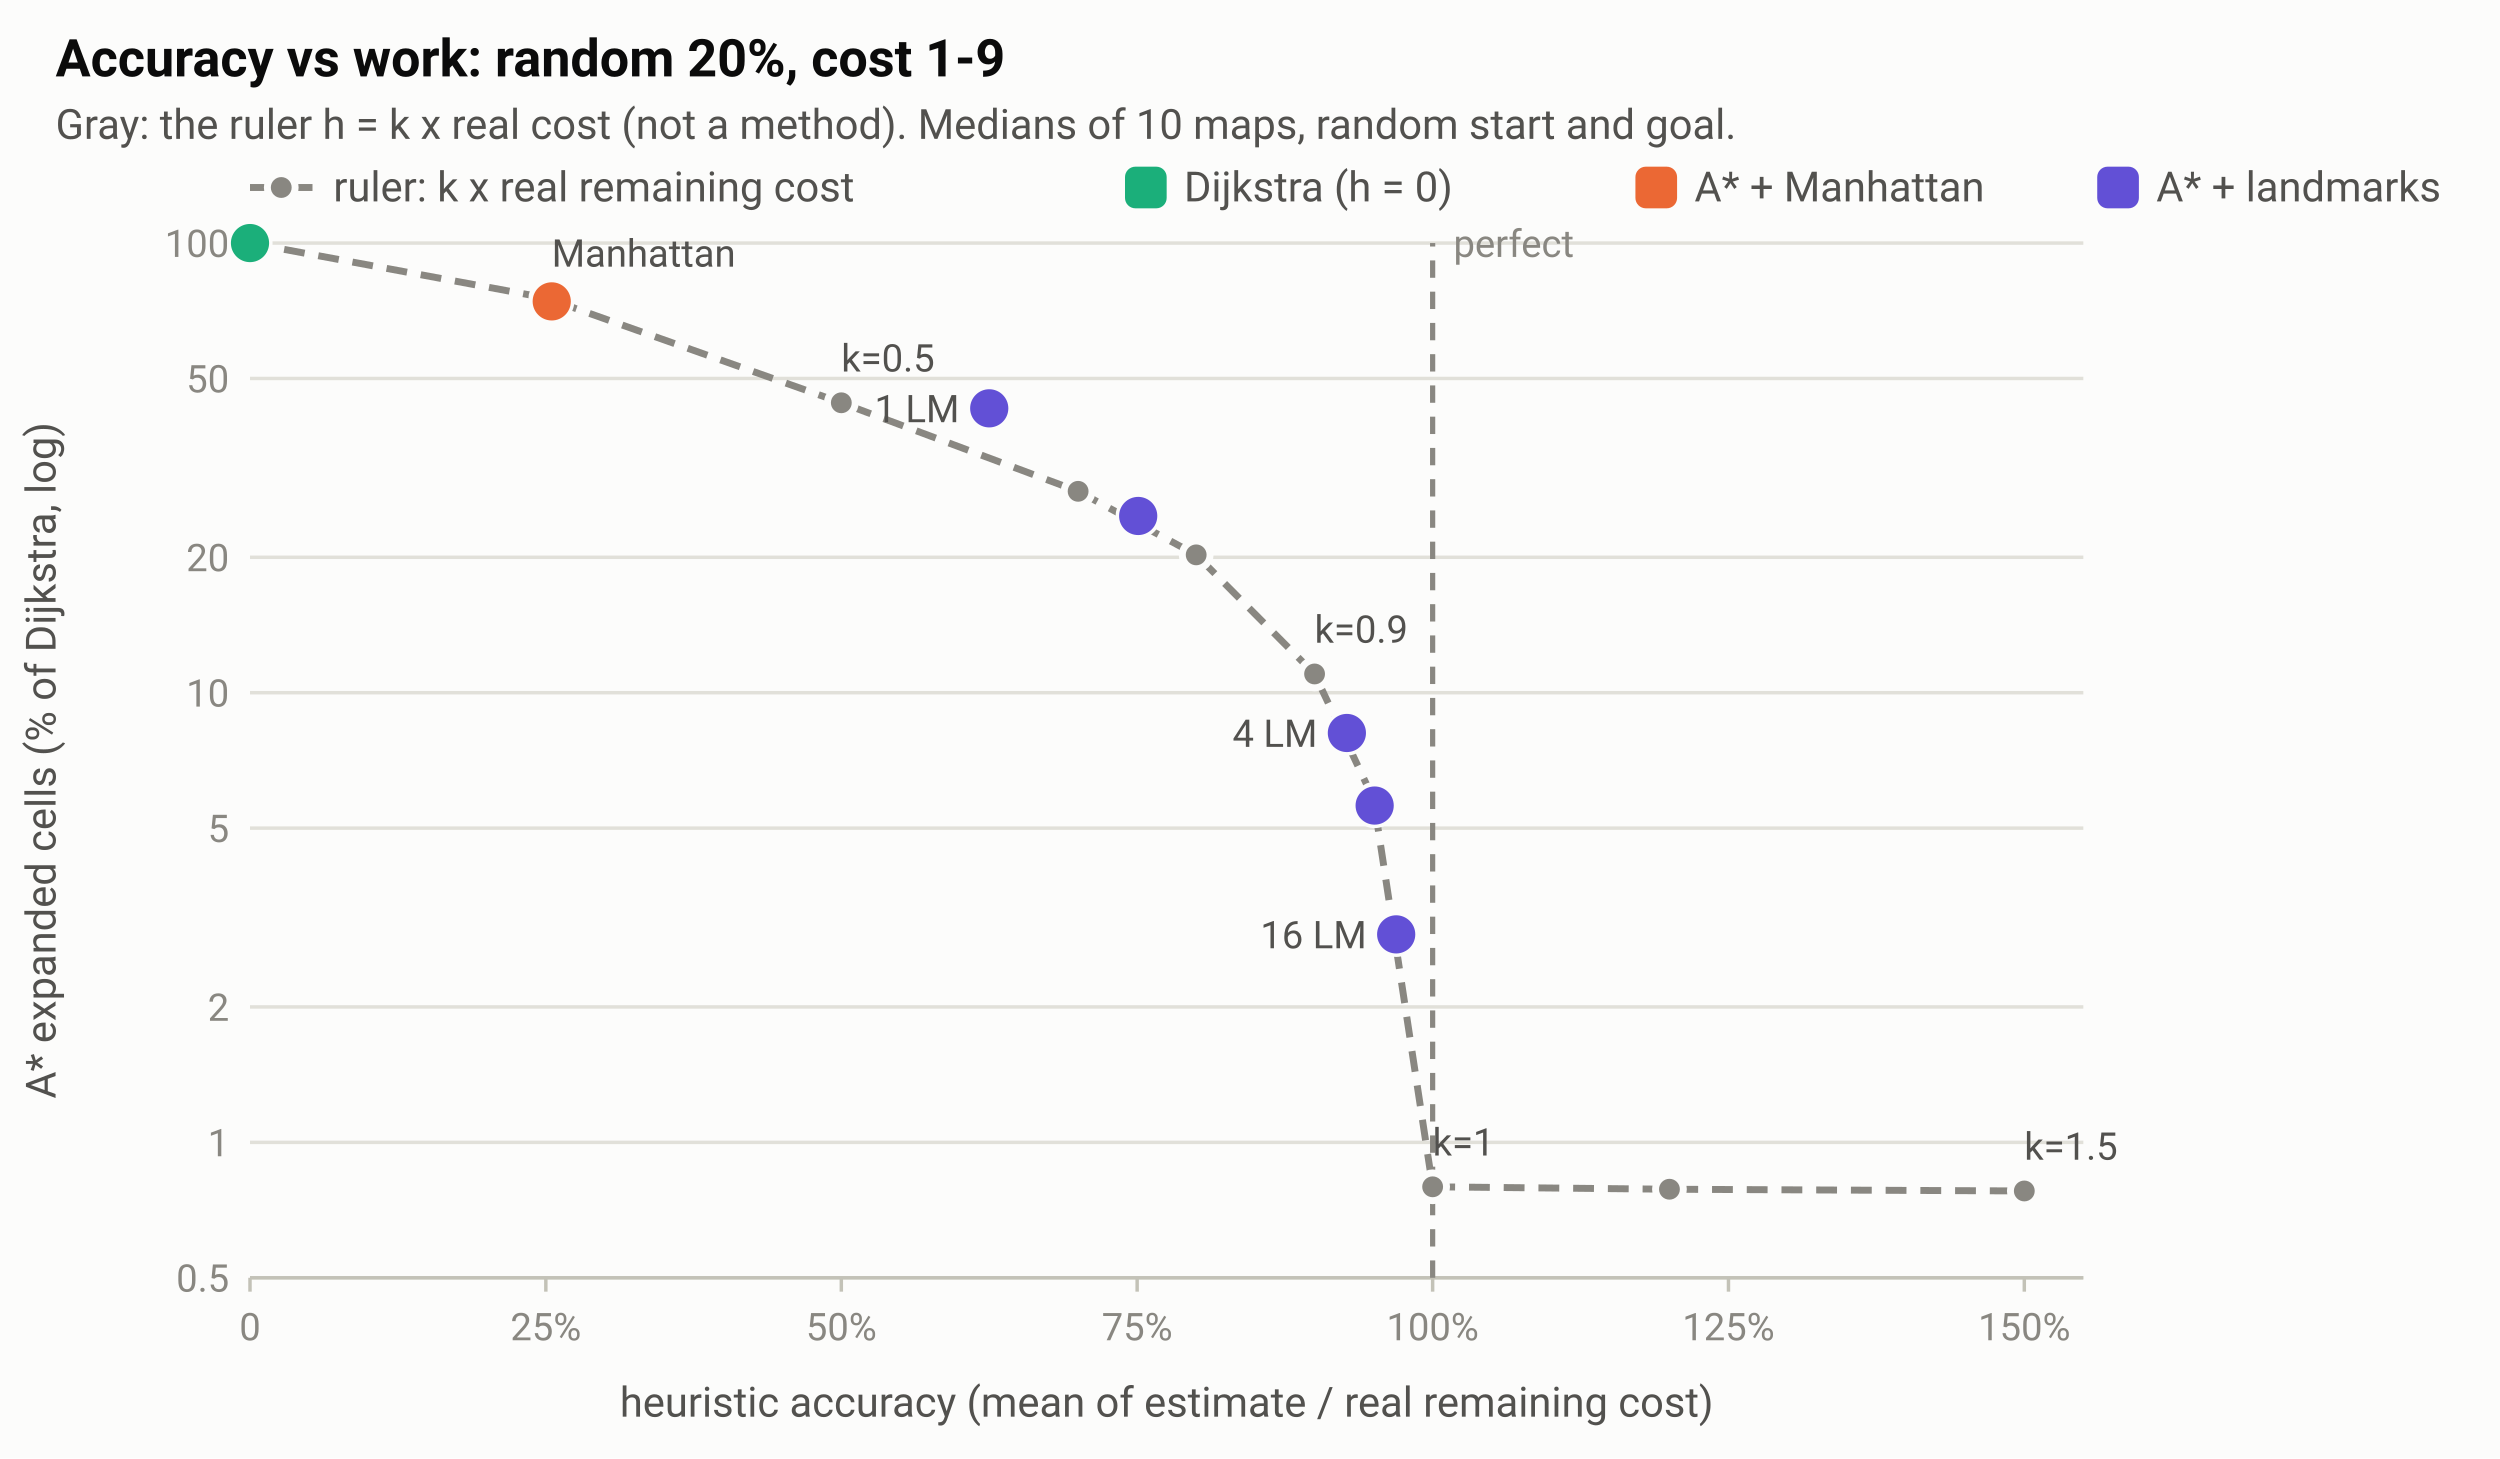
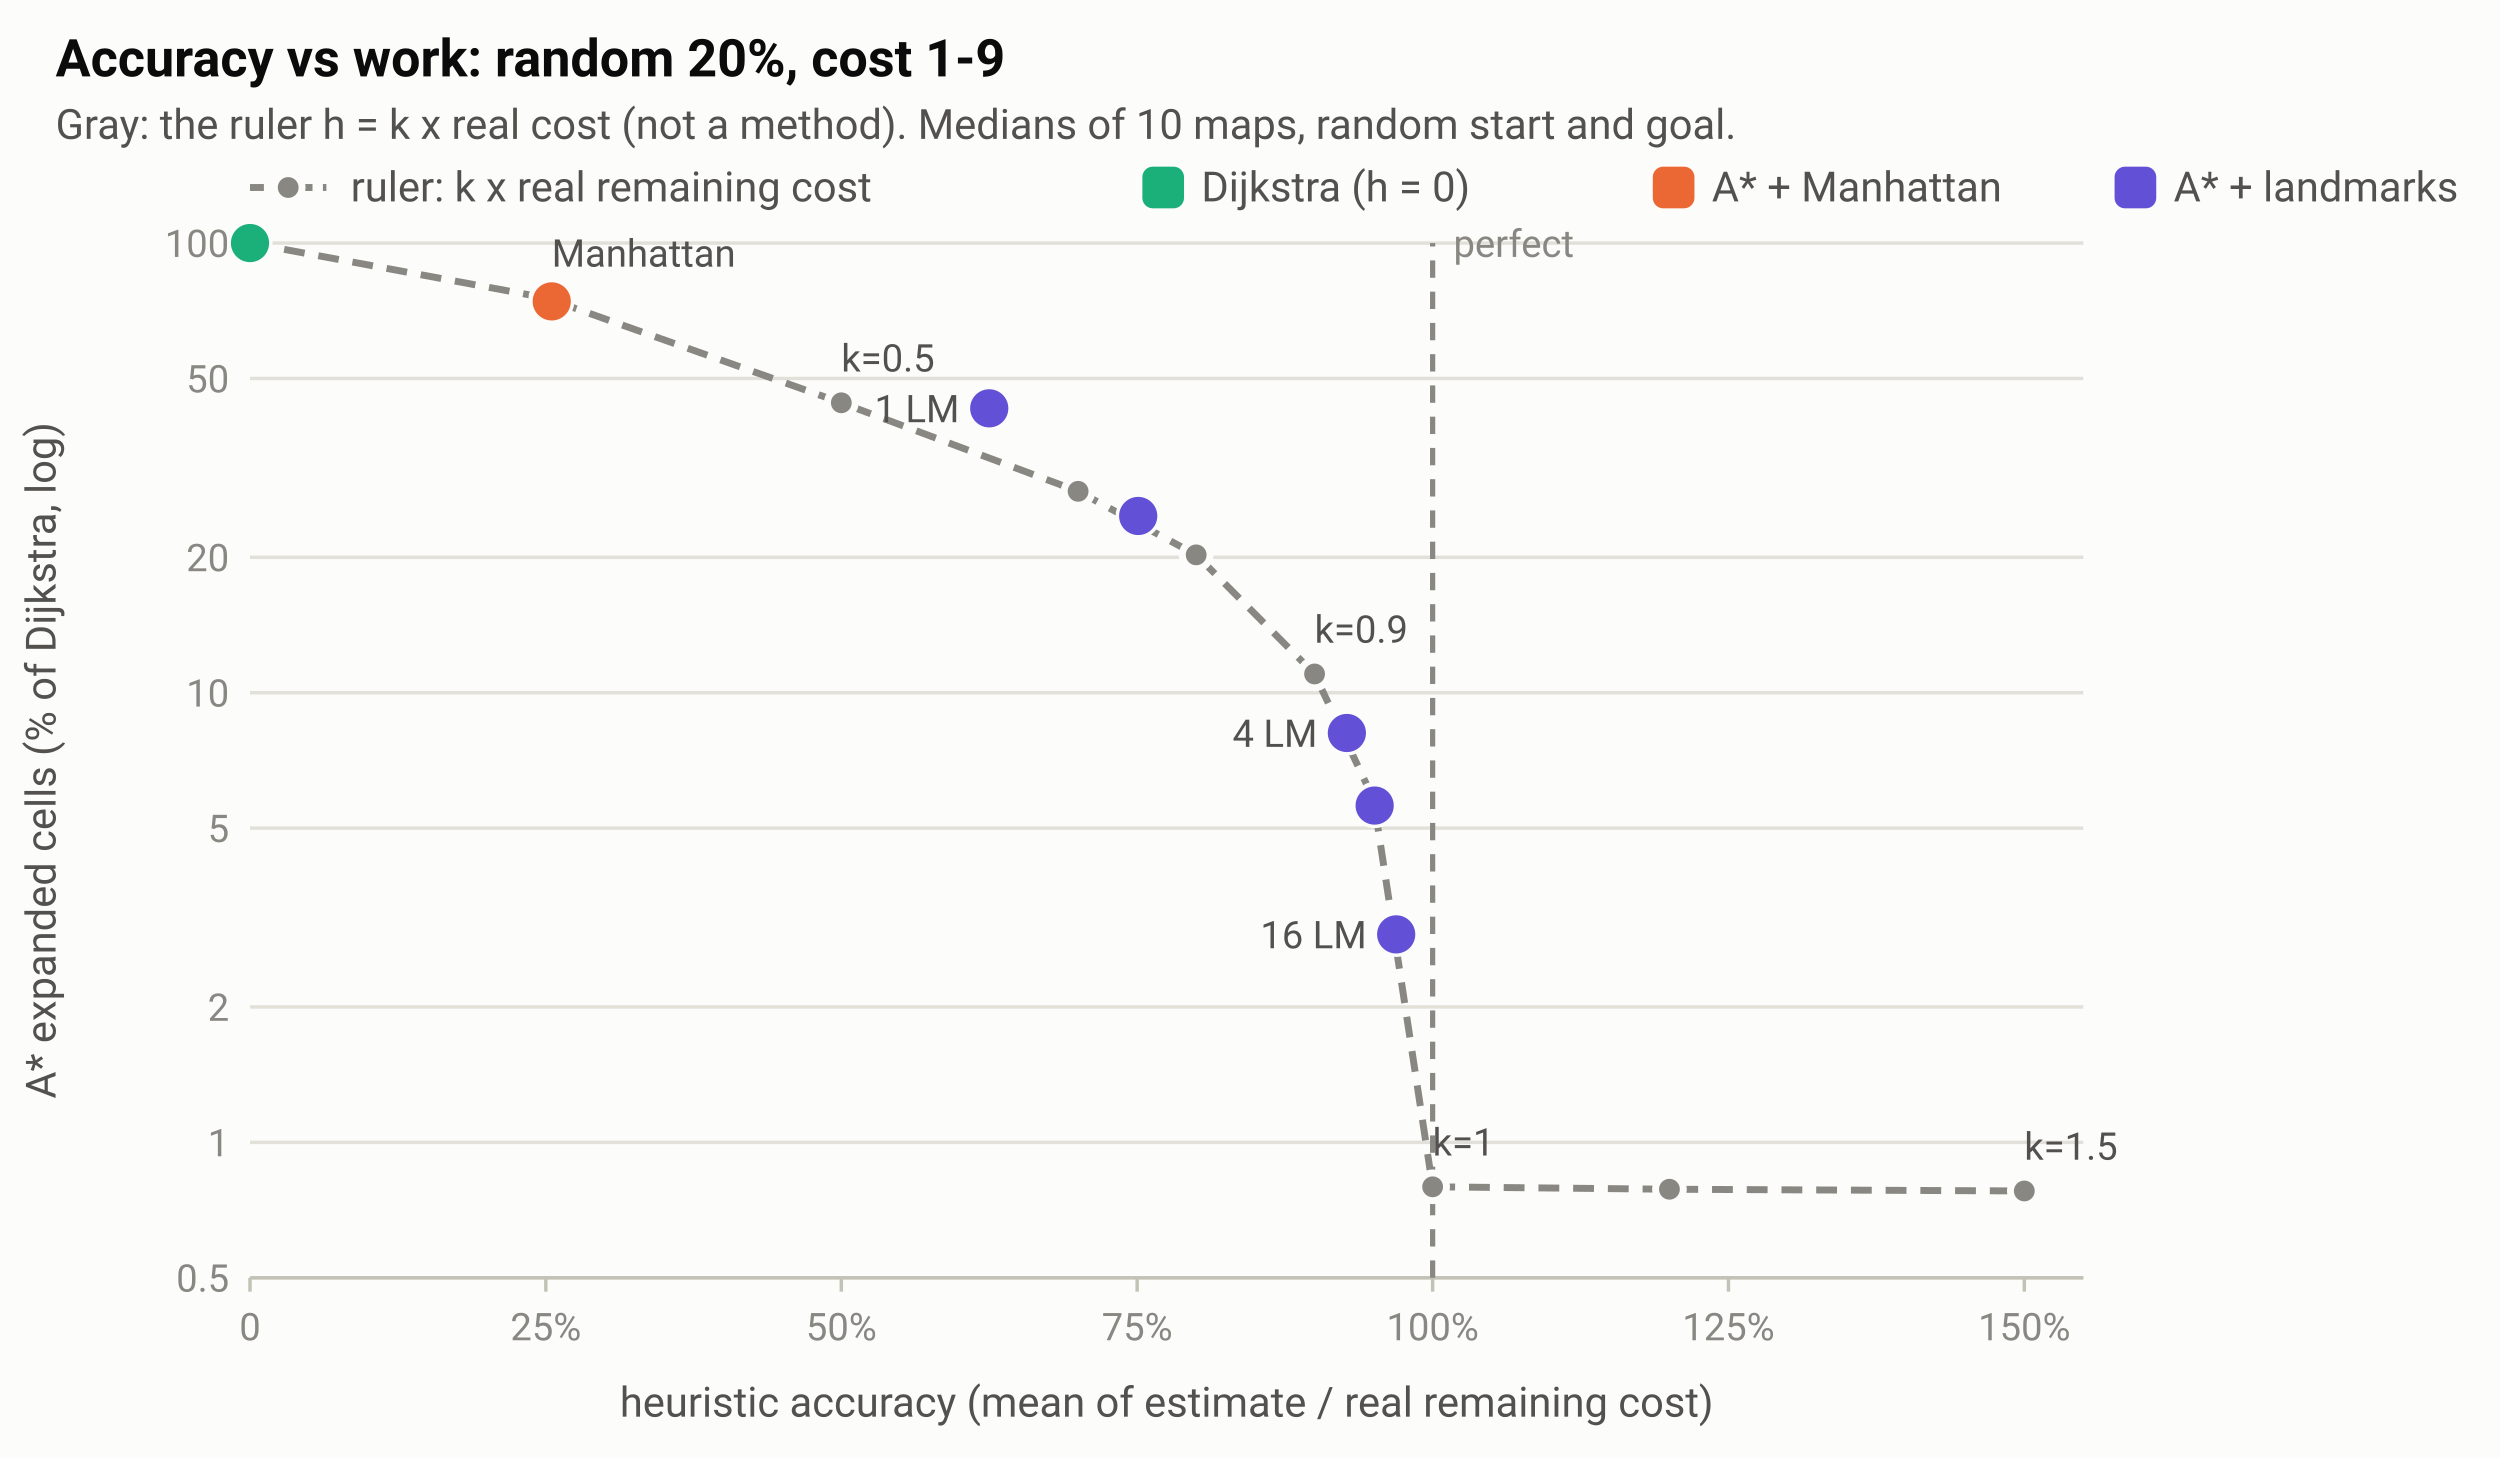
<svg xmlns="http://www.w3.org/2000/svg" width="720" height="420" viewBox="0 0 720 420" font-family="system-ui, -apple-system, 'Segoe UI', Roboto, Helvetica, Arial, sans-serif">
  <rect width="100%" height="100%" fill="#fcfcfb" />
  <text x="16.0" y="22.0" font-size="15" fill="#0b0b0b" text-anchor="start" font-weight="600">Accuracy vs work: random 20%, cost 1-9</text>
  <text x="16.0" y="40.0" font-size="12" fill="#52514e" text-anchor="start" font-weight="normal">Gray: the ruler h = k x real cost (not a method). Medians of 10 maps, random start and goal.</text>
  <line x1="72" y1="368.0" x2="600" y2="368.0" stroke="#e1e0d9" stroke-width="1" />
  <text x="66.0" y="372.0" font-size="11" fill="#898781" text-anchor="end" font-weight="normal">0.5</text>
  <line x1="72" y1="329.0" x2="600" y2="329.0" stroke="#e1e0d9" stroke-width="1" />
  <text x="66.0" y="333.0" font-size="11" fill="#898781" text-anchor="end" font-weight="normal">1</text>
  <line x1="72" y1="290.0" x2="600" y2="290.0" stroke="#e1e0d9" stroke-width="1" />
  <text x="66.0" y="294.0" font-size="11" fill="#898781" text-anchor="end" font-weight="normal">2</text>
  <line x1="72" y1="238.5" x2="600" y2="238.5" stroke="#e1e0d9" stroke-width="1" />
  <text x="66.0" y="242.5" font-size="11" fill="#898781" text-anchor="end" font-weight="normal">5</text>
  <line x1="72" y1="199.5" x2="600" y2="199.5" stroke="#e1e0d9" stroke-width="1" />
  <text x="66.0" y="203.5" font-size="11" fill="#898781" text-anchor="end" font-weight="normal">10</text>
  <line x1="72" y1="160.5" x2="600" y2="160.5" stroke="#e1e0d9" stroke-width="1" />
  <text x="66.0" y="164.5" font-size="11" fill="#898781" text-anchor="end" font-weight="normal">20</text>
  <line x1="72" y1="109.0" x2="600" y2="109.0" stroke="#e1e0d9" stroke-width="1" />
  <text x="66.0" y="113.0" font-size="11" fill="#898781" text-anchor="end" font-weight="normal">50</text>
  <line x1="72" y1="70.0" x2="600" y2="70.0" stroke="#e1e0d9" stroke-width="1" />
  <text x="66.0" y="74.0" font-size="11" fill="#898781" text-anchor="end" font-weight="normal">100</text>
  <text x="16.0" y="219.0" font-size="12" fill="#52514e" text-anchor="middle" font-weight="normal" transform="rotate(-90 16.0 219.0)">A* expanded cells (% of Dijkstra, log)</text>
  <line x1="72.0" y1="368" x2="72.0" y2="372" stroke="#c3c2b7" />
  <text x="72.0" y="386.0" font-size="11" fill="#898781" text-anchor="middle" font-weight="normal">0</text>
  <line x1="157.2" y1="368" x2="157.2" y2="372" stroke="#c3c2b7" />
  <text x="157.2" y="386.0" font-size="11" fill="#898781" text-anchor="middle" font-weight="normal">25%</text>
  <line x1="242.3" y1="368" x2="242.3" y2="372" stroke="#c3c2b7" />
  <text x="242.3" y="386.0" font-size="11" fill="#898781" text-anchor="middle" font-weight="normal">50%</text>
  <line x1="327.5" y1="368" x2="327.5" y2="372" stroke="#c3c2b7" />
  <text x="327.5" y="386.0" font-size="11" fill="#898781" text-anchor="middle" font-weight="normal">75%</text>
  <line x1="412.6" y1="368" x2="412.6" y2="372" stroke="#c3c2b7" />
  <text x="412.6" y="386.0" font-size="11" fill="#898781" text-anchor="middle" font-weight="normal">100%</text>
  <line x1="497.8" y1="368" x2="497.8" y2="372" stroke="#c3c2b7" />
  <text x="497.8" y="386.0" font-size="11" fill="#898781" text-anchor="middle" font-weight="normal">125%</text>
  <line x1="583.0" y1="368" x2="583.0" y2="372" stroke="#c3c2b7" />
  <text x="583.0" y="386.0" font-size="11" fill="#898781" text-anchor="middle" font-weight="normal">150%</text>
  <line x1="72" y1="368" x2="600" y2="368" stroke="#c3c2b7" stroke-width="1" />
  <text x="336.0" y="408.0" font-size="12" fill="#52514e" text-anchor="middle" font-weight="normal">heuristic accuracy (mean of estimate / real remaining cost)</text>
  <polyline points="412.6,368.0 412.6,70.0" fill="none" stroke="#898781" stroke-width="1.5" stroke-dasharray="5 4" />
  <text x="418.6" y="74.0" font-size="11" fill="#898781" text-anchor="start" font-weight="normal">perfect</text>
  <polyline points="72.0,70.0 157.2,85.8 242.3,116.0 310.5,141.5 344.5,159.8 378.6,194.1 395.6,230.2 412.6,341.8 480.8,342.5 583.0,343.0" fill="none" stroke="#898781" stroke-width="2" stroke-dasharray="6 4" />
  <circle cx="72.0" cy="70.0" r="4" fill="#898781" stroke="#fcfcfb" stroke-width="2" />
  <circle cx="157.2" cy="85.8" r="4" fill="#898781" stroke="#fcfcfb" stroke-width="2" />
  <circle cx="242.3" cy="116.0" r="4" fill="#898781" stroke="#fcfcfb" stroke-width="2" />
  <circle cx="310.5" cy="141.5" r="4" fill="#898781" stroke="#fcfcfb" stroke-width="2" />
  <circle cx="344.5" cy="159.8" r="4" fill="#898781" stroke="#fcfcfb" stroke-width="2" />
  <circle cx="378.6" cy="194.1" r="4" fill="#898781" stroke="#fcfcfb" stroke-width="2" />
  <circle cx="395.6" cy="230.2" r="4" fill="#898781" stroke="#fcfcfb" stroke-width="2" />
  <circle cx="412.6" cy="341.8" r="4" fill="#898781" stroke="#fcfcfb" stroke-width="2" />
  <circle cx="480.8" cy="342.5" r="4" fill="#898781" stroke="#fcfcfb" stroke-width="2" />
  <circle cx="583.0" cy="343.0" r="4" fill="#898781" stroke="#fcfcfb" stroke-width="2" />
  <circle cx="72.0" cy="70.0" r="6" fill="#1baf7a" fill-opacity="1" stroke="#fcfcfb" stroke-width="1" />
  <circle cx="158.9" cy="86.8" r="6" fill="#eb6834" fill-opacity="1" stroke="#fcfcfb" stroke-width="1" />
  <circle cx="284.9" cy="117.6" r="6" fill="#6250d6" fill-opacity="1" stroke="#fcfcfb" stroke-width="1" />
  <circle cx="327.8" cy="148.6" r="6" fill="#6250d6" fill-opacity="1" stroke="#fcfcfb" stroke-width="1" />
  <circle cx="387.9" cy="211.1" r="6" fill="#6250d6" fill-opacity="1" stroke="#fcfcfb" stroke-width="1" />
  <circle cx="395.9" cy="232.0" r="6" fill="#6250d6" fill-opacity="1" stroke="#fcfcfb" stroke-width="1" />
  <circle cx="402.1" cy="269.1" r="6" fill="#6250d6" fill-opacity="1" stroke="#fcfcfb" stroke-width="1" />
  <text x="242.3" y="107.0" font-size="11" fill="#52514e" text-anchor="start" font-weight="normal">k=0.5</text>
  <text x="378.6" y="185.1" font-size="11" fill="#52514e" text-anchor="start" font-weight="normal">k=0.9</text>
  <text x="412.6" y="332.8" font-size="11" fill="#52514e" text-anchor="start" font-weight="normal">k=1</text>
  <text x="583.0" y="334.0" font-size="11" fill="#52514e" text-anchor="start" font-weight="normal">k=1.5</text>
  <text x="158.9" y="76.8" font-size="11" fill="#52514e" text-anchor="start" font-weight="normal">Manhattan</text>
  <text x="276.3" y="121.6" font-size="11" fill="#52514e" text-anchor="end" font-weight="normal">1 LM</text>
  <text x="379.4" y="215.1" font-size="11" fill="#52514e" text-anchor="end" font-weight="normal">4 LM</text>
  <text x="393.6" y="273.1" font-size="11" fill="#52514e" text-anchor="end" font-weight="normal">16 LM</text>
-   <line x1="72" y1="54" x2="90" y2="54" stroke="#898781" stroke-width="2" />
-   <circle cx="81" cy="54" r="4" fill="#898781" stroke="#fcfcfb" stroke-width="2" />
-   <text x="96.0" y="58.0" font-size="12" fill="#52514e" text-anchor="start" font-weight="normal">ruler: k x real remaining cost</text>
-   <rect x="324" y="48" width="12" height="12" rx="3" fill="#1baf7a" />
-   <text x="341.0" y="58.0" font-size="12" fill="#52514e" text-anchor="start" font-weight="normal">Dijkstra (h = 0)</text>
-   <rect x="471" y="48" width="12" height="12" rx="3" fill="#eb6834" />
-   <text x="488.0" y="58.0" font-size="12" fill="#52514e" text-anchor="start" font-weight="normal">A* + Manhattan</text>
-   <rect x="604" y="48" width="12" height="12" rx="3" fill="#6250d6" />
-   <text x="621.0" y="58.0" font-size="12" fill="#52514e" text-anchor="start" font-weight="normal">A* + landmarks</text>
+   <line x1="72" y1="54" x2="94" y2="54" stroke="#898781" stroke-width="2" stroke-dasharray="4 3" />
+   <circle cx="83" cy="54" r="4" fill="#898781" stroke="#fcfcfb" stroke-width="2" />
+   <text x="101.0" y="58.0" font-size="12" fill="#52514e" text-anchor="start" font-weight="normal">ruler: k x real remaining cost</text>
+   <rect x="329" y="48" width="12" height="12" rx="3" fill="#1baf7a" />
+   <text x="346.0" y="58.0" font-size="12" fill="#52514e" text-anchor="start" font-weight="normal">Dijkstra (h = 0)</text>
+   <rect x="476" y="48" width="12" height="12" rx="3" fill="#eb6834" />
+   <text x="493.0" y="58.0" font-size="12" fill="#52514e" text-anchor="start" font-weight="normal">A* + Manhattan</text>
+   <rect x="609" y="48" width="12" height="12" rx="3" fill="#6250d6" />
+   <text x="626.0" y="58.0" font-size="12" fill="#52514e" text-anchor="start" font-weight="normal">A* + landmarks</text>
</svg>
